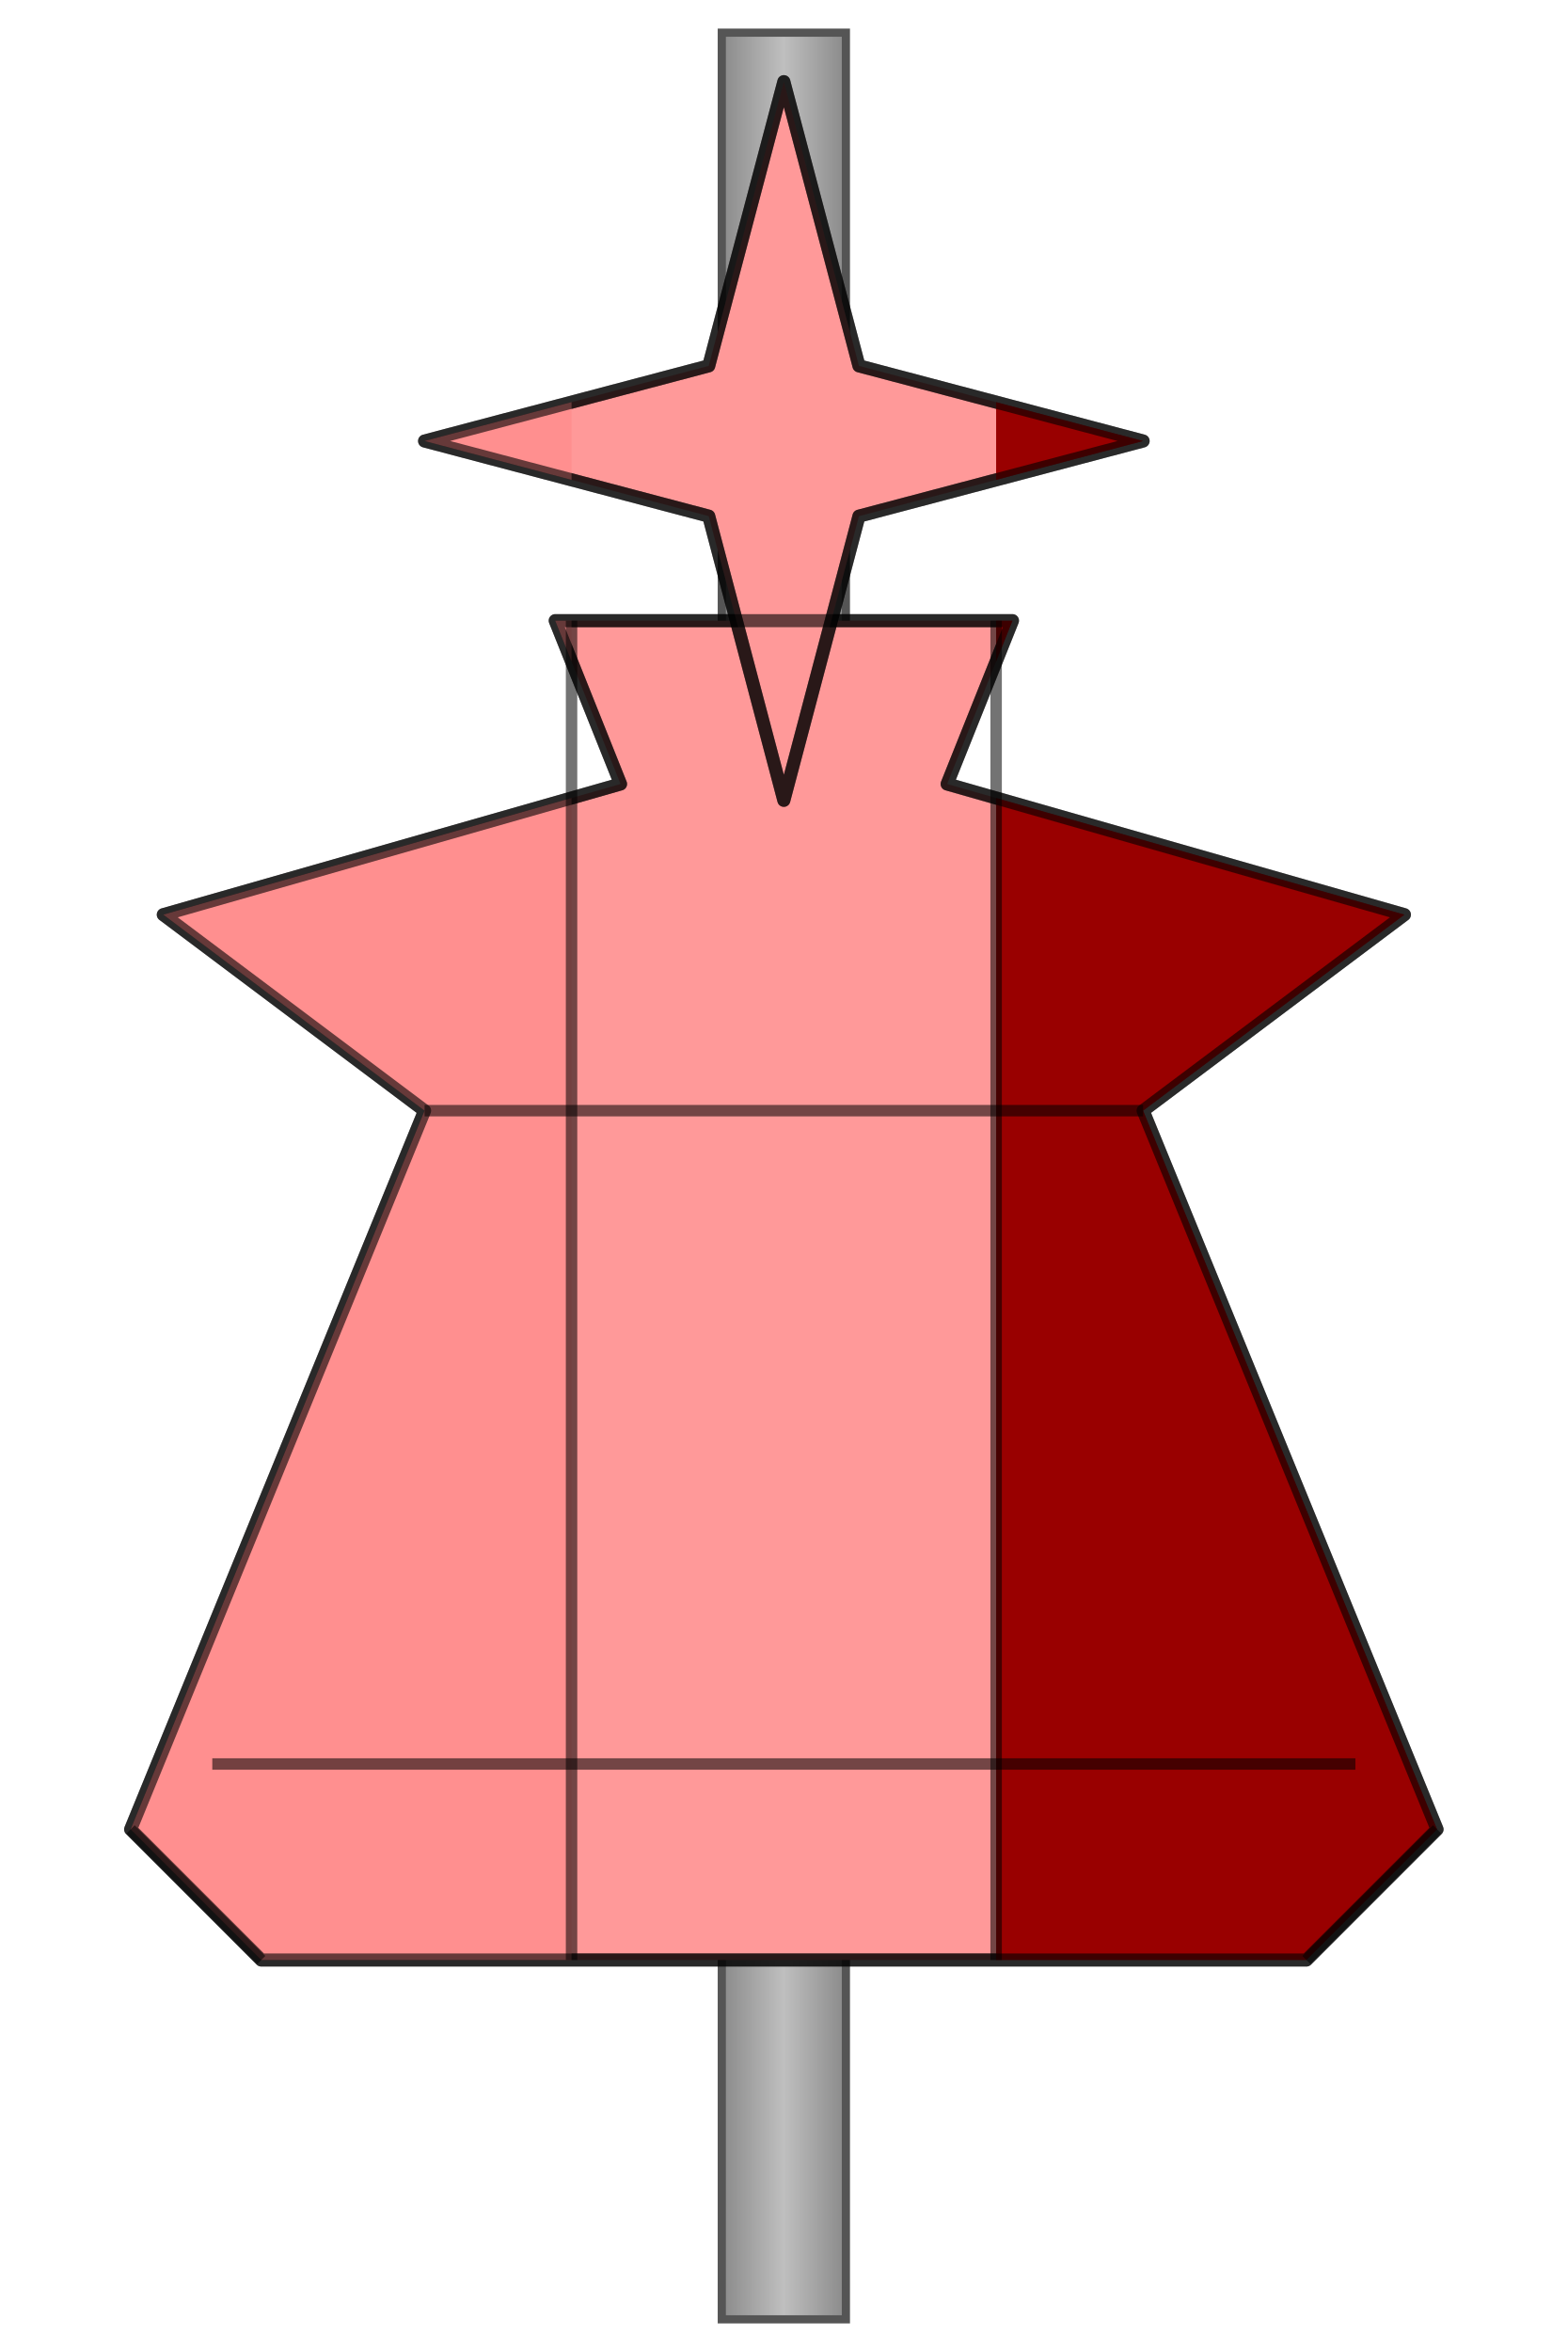
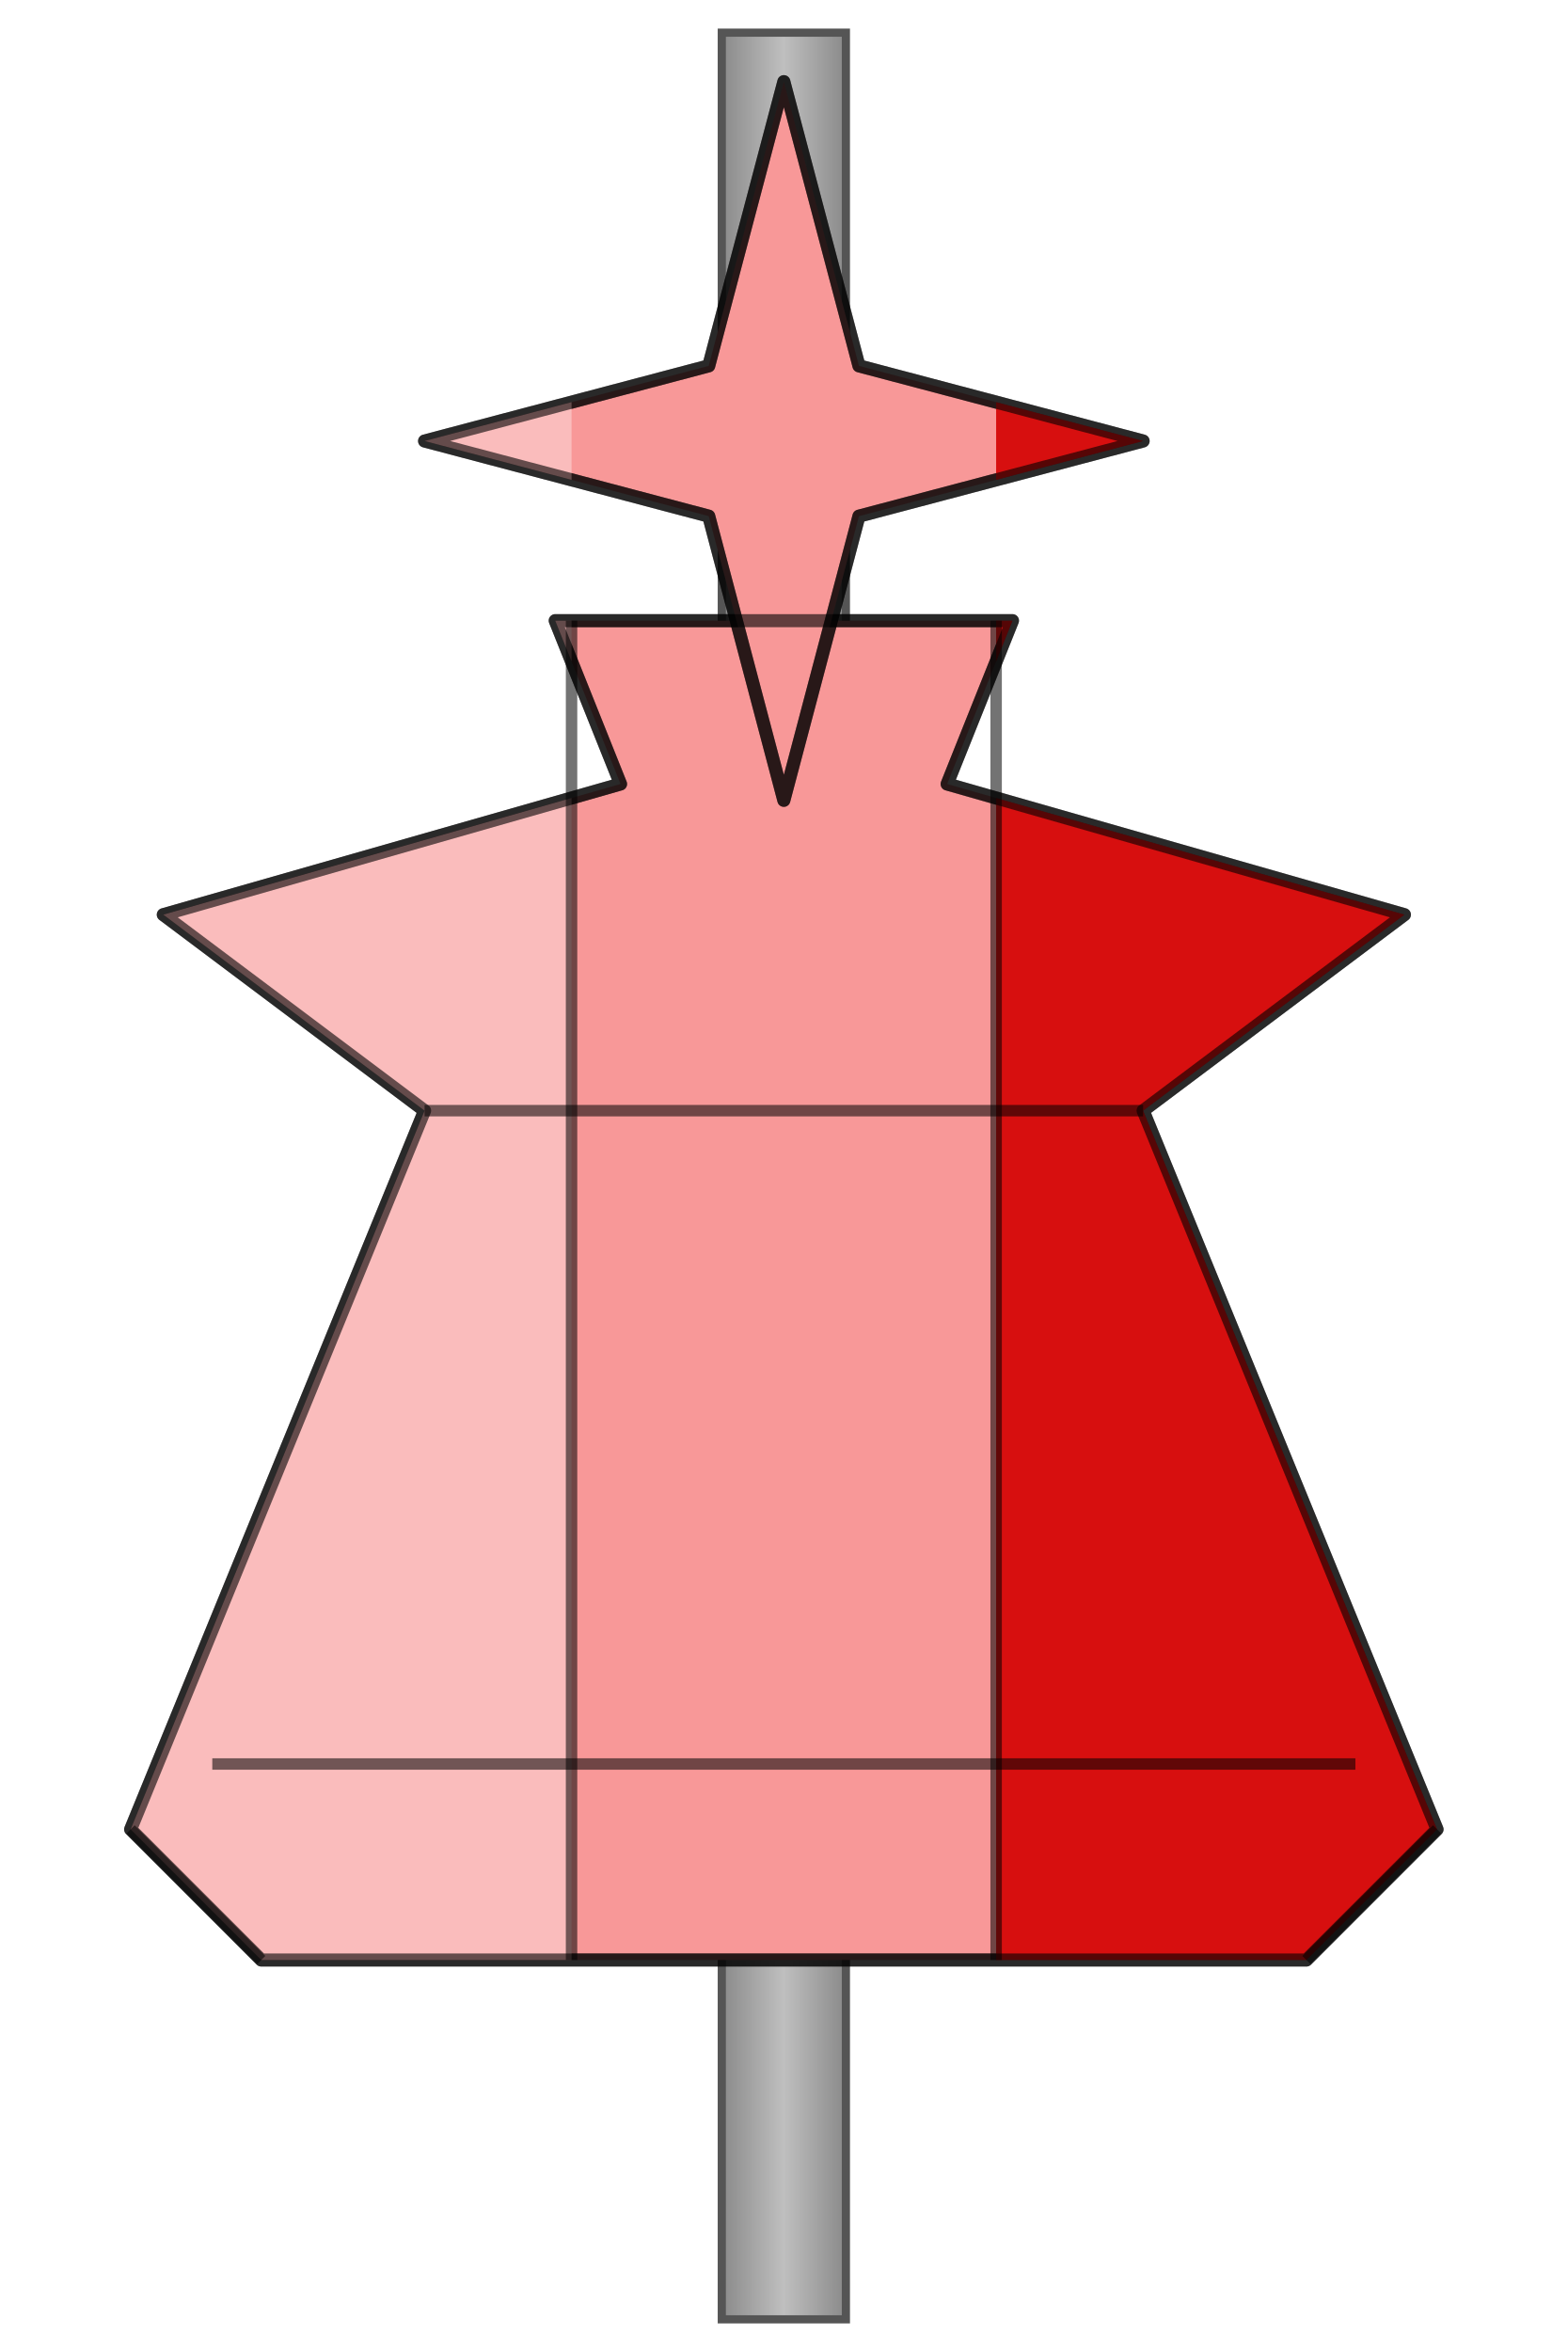
<svg xmlns="http://www.w3.org/2000/svg" viewBox="0 0 48 72" width="48" height="72">
  <defs>
    <linearGradient id="pole" x1="0" y1="0" x2="1" y2="0">
      <stop offset="0" stop-color="#8a8a8a" />
      <stop offset=".5" stop-color="#bfbfbf" />
      <stop offset="1" stop-color="#8a8a8a" />
    </linearGradient>
    <clipPath id="fig">
      <path d="M19.0,24 L17.0,19 L31.0,19 L29.0,24 L43.0,28 L35.0,34 L44.0,56 L40.0,60 L8.0,60 L4.0,56 L13.0,34 L5.0,28 Z M24.0,2.5 L26.3,11.2 L35.0,13.5 L26.3,15.8 L24.0,24.5 L21.7,15.8 L13.0,13.5 L21.7,11.2 Z" />
    </clipPath>
  </defs>
  <rect x="22.1" y="1" width="3.8" height="70" fill="url(#pole)" stroke="#555" stroke-width=".25" />
-   <path d="M19.0,24 L17.0,19 L31.0,19 L29.0,24 L43.0,28 L35.0,34 L44.0,56 L40.0,60 L8.0,60 L4.0,56 L13.0,34 L5.0,28 Z" fill="#ff9999" stroke="#000" stroke-opacity=".6" stroke-width=".4" stroke-linejoin="round" />
-   <path d="M24.0,2.5 L26.3,11.2 L35.0,13.5 L26.3,15.8 L24.0,24.5 L21.7,15.8 L13.0,13.5 L21.7,11.2 Z" fill="#ff9999" stroke="#000" stroke-opacity=".6" stroke-width=".4" stroke-linejoin="round" />
+   <path d="M19.0,24 L17.0,19 L31.0,19 L29.0,24 L43.0,28 L35.0,34 L44.0,56 L40.0,60 L8.0,60 L4.0,56 L13.0,34 L5.0,28 Z" fill="#f89898" stroke="#000" stroke-opacity=".6" stroke-width=".4" stroke-linejoin="round" />
+   <path d="M24.0,2.5 L26.3,11.2 L35.0,13.5 L26.3,15.8 L24.0,24.5 L21.7,15.8 L13.0,13.5 L21.7,11.2 Z" fill="#f89898" stroke="#000" stroke-opacity=".6" stroke-width=".4" stroke-linejoin="round" />
  <g clip-path="url(#fig)">
-     <rect x="0" y="0" width="17.5" height="72" fill="#ff8f8f" />
-     <rect x="30.5" y="0" width="17.5" height="72" fill="#990000" />
+     <rect x="0" y="0" width="17.5" height="72" fill="#fabcbc" />
+     <rect x="30.5" y="0" width="17.5" height="72" fill="#d70f0f" />
  </g>
  <path d="M19.0,24 L17.0,19 L31.0,19 L29.0,24 L43.0,28 L35.0,34 L44.0,56 L40.0,60 L8.0,60 L4.0,56 L13.0,34 L5.0,28 Z" fill="none" stroke="#000" stroke-opacity=".6" stroke-width=".4" stroke-linejoin="round" />
  <path d="M24.0,2.5 L26.3,11.2 L35.0,13.5 L26.3,15.8 L24.0,24.5 L21.7,15.8 L13.0,13.5 L21.7,11.2 Z" fill="none" stroke="#000" stroke-opacity=".6" stroke-width=".4" stroke-linejoin="round" />
  <path d="M17.5,19 V60" fill="none" stroke="#000" stroke-opacity=".55" stroke-width=".35" />
  <path d="M30.5,19 V60" fill="none" stroke="#000" stroke-opacity=".55" stroke-width=".35" />
  <path d="M13,34 L35,34" fill="none" stroke="#000" stroke-opacity=".55" stroke-width=".35" />
  <path d="M4,56 L8,60" fill="none" stroke="#000" stroke-opacity=".55" stroke-width=".35" />
  <path d="M44,56 L40,60" fill="none" stroke="#000" stroke-opacity=".55" stroke-width=".35" />
  <path d="M6.5,54 L41.5,54" fill="none" stroke="#000" stroke-opacity=".55" stroke-width=".35" />
</svg>
